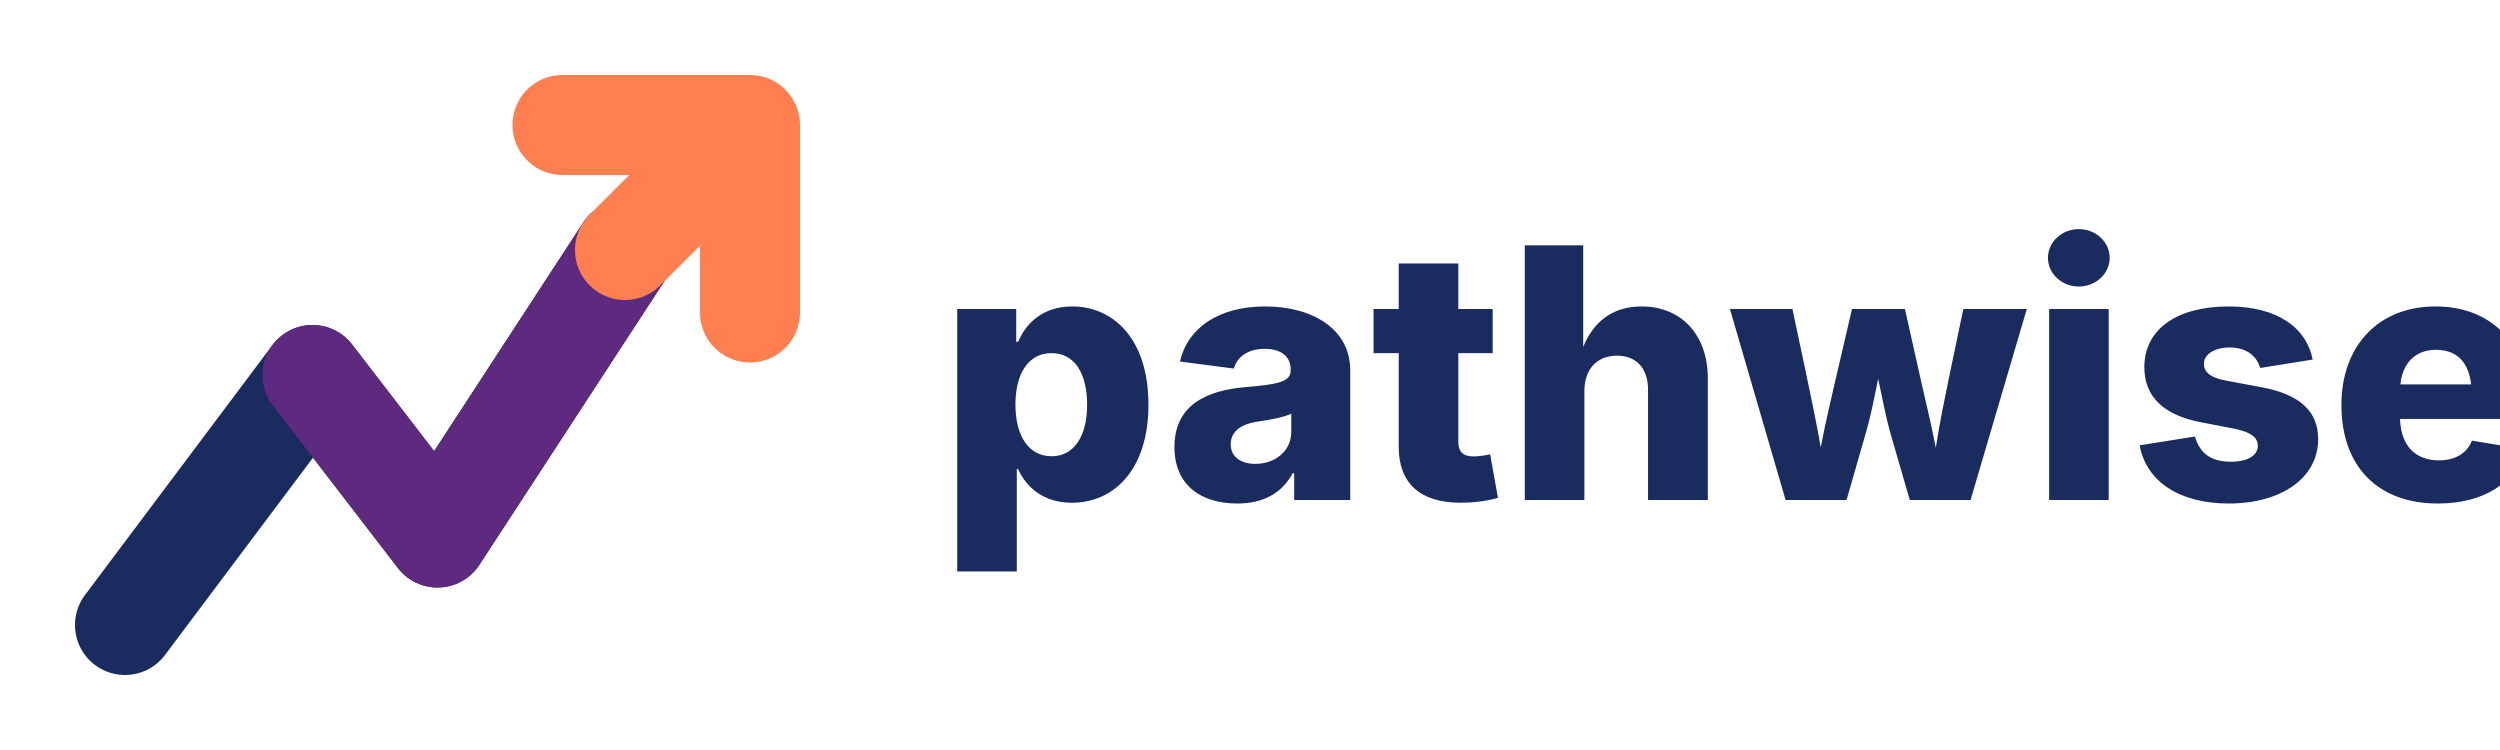
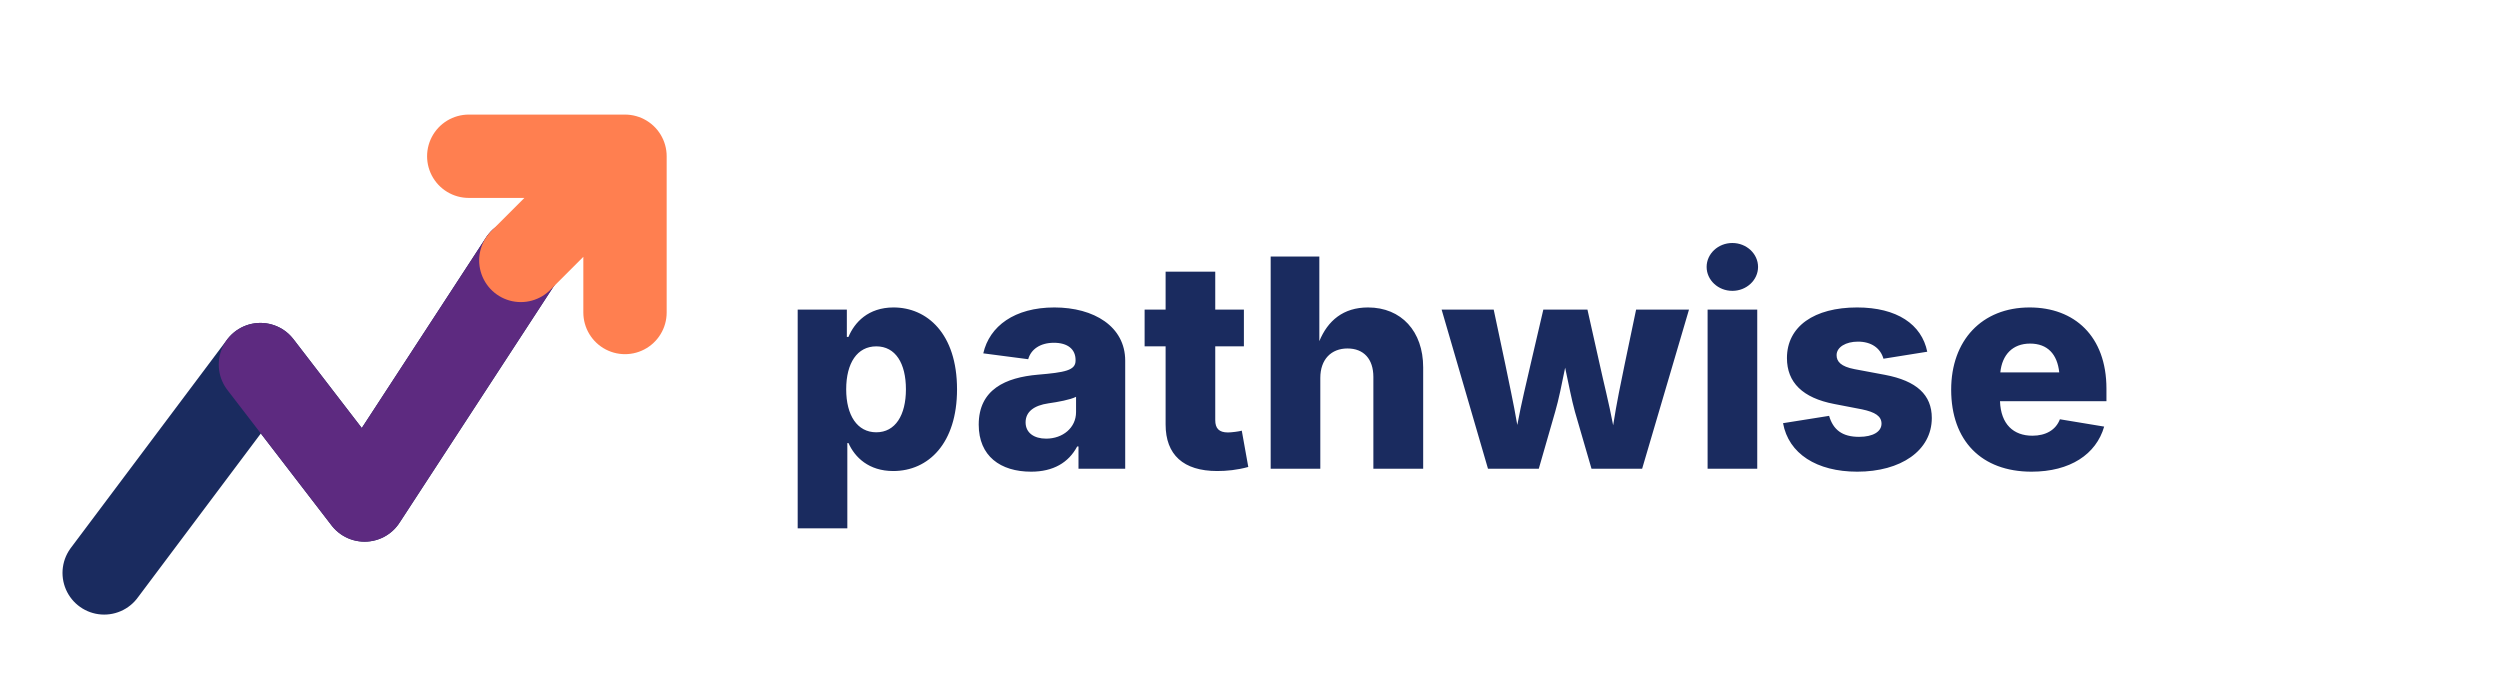
- <svg xmlns="http://www.w3.org/2000/svg" width="200" height="60" viewBox="0 0 200 60" fill="none">
+ <svg xmlns="http://www.w3.org/2000/svg" width="240" height="65" viewBox="0 -5 240 65" fill="none">
  <g transform="translate(0, 5)">
    <path d="M10 45L25 25L35 38L50 15" stroke="#1A2B5F" stroke-width="8" stroke-linecap="round" stroke-linejoin="round" />
    <path d="M25 25L35 38L50 15" stroke="#5D2A80" stroke-width="8" stroke-linecap="round" stroke-linejoin="round" />
    <path d="M50 15L60 5M60 5H45M60 5V20" stroke="#FF7F50" stroke-width="8" stroke-linecap="round" stroke-linejoin="round" />
  </g>
  <text x="75" y="40" font-family="Inter, sans-serif" font-weight="800" font-size="28" fill="#1A2B5F">pathwise</text>
</svg>
